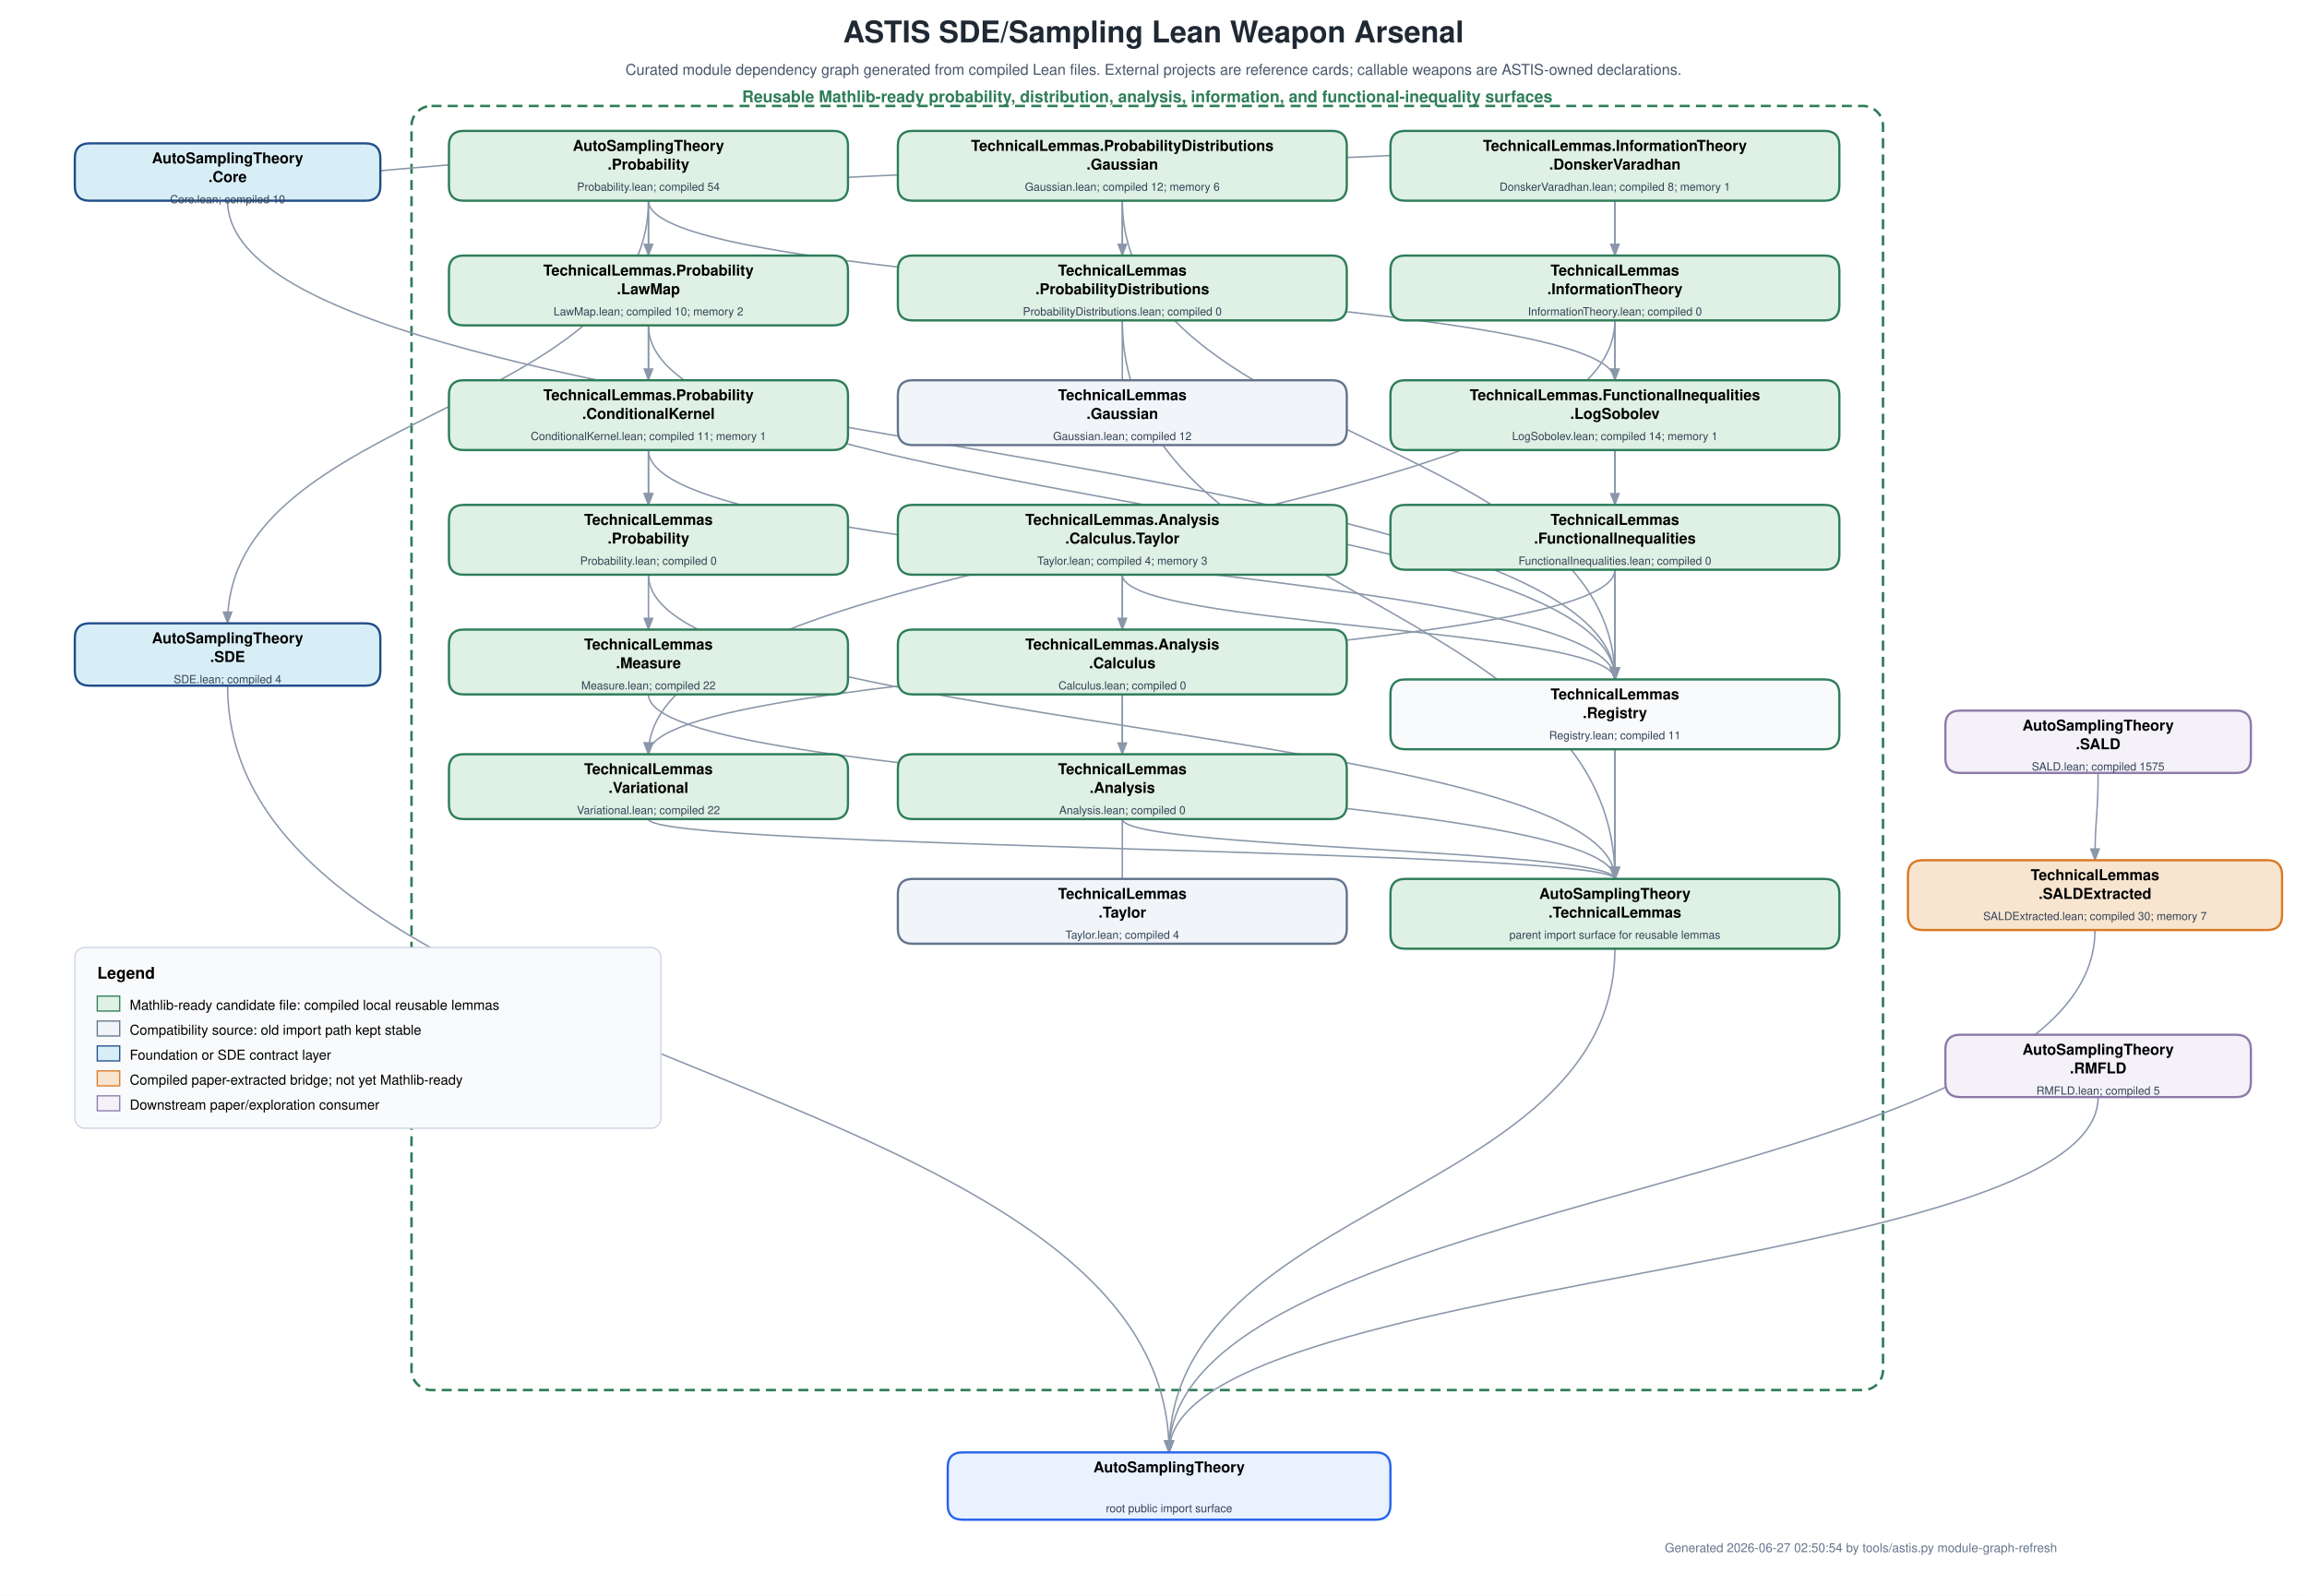
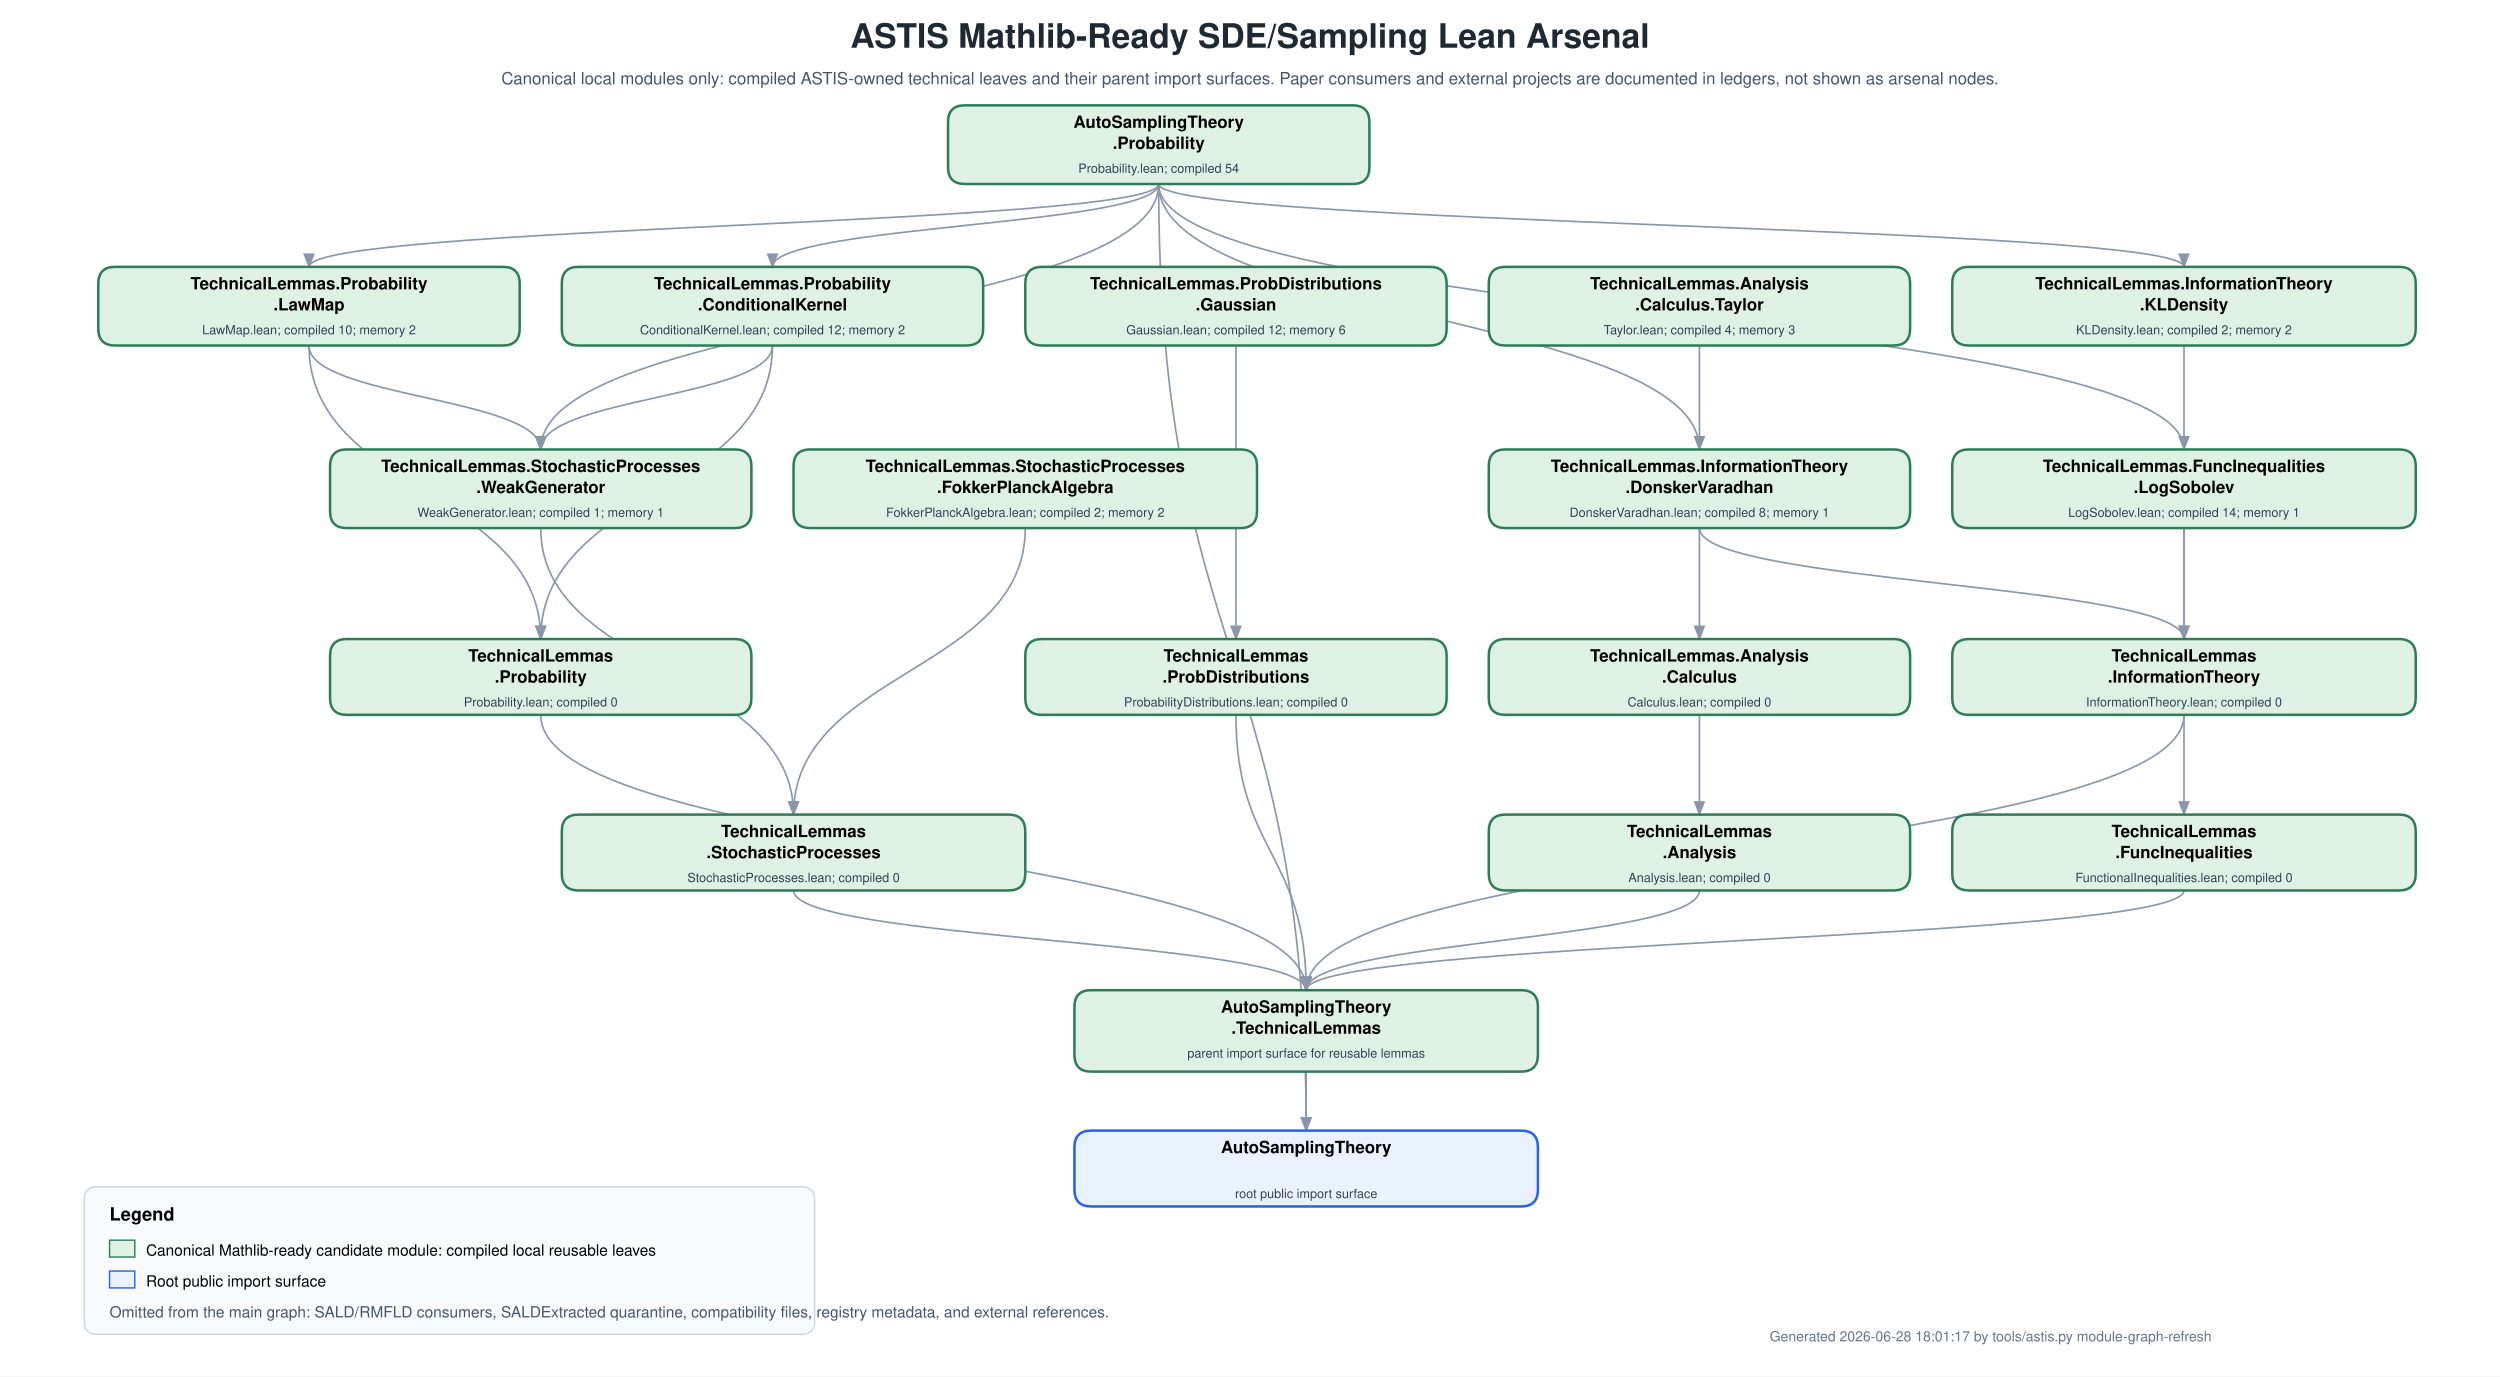
- <svg xmlns="http://www.w3.org/2000/svg" width="1850" height="1280" viewBox="0 0 1850 1280">
+ <svg xmlns="http://www.w3.org/2000/svg" width="1780" height="980" viewBox="0 0 1780 980">
  <defs>
    <marker id="arrow" markerWidth="9" markerHeight="7" refX="8" refY="3.5" orient="auto">
      <polygon points="0 0, 9 3.5, 0 7" fill="#8a97aa" />
    </marker>
  </defs>
-   <rect width="1850" height="1280" fill="white" />
-   <text x="925" y="34" text-anchor="middle" font-family="Helvetica,Arial,sans-serif" font-size="24" font-weight="700" fill="#1f2933">ASTIS SDE/Sampling Lean Weapon Arsenal</text>
-   <text x="925" y="60" text-anchor="middle" font-family="Helvetica,Arial,sans-serif" font-size="12" fill="#475569">Curated module dependency graph generated from compiled Lean files.  External projects are reference cards; callable weapons are ASTIS-owned declarations.</text>
-   <rect x="330" y="85" width="1180" height="1030" rx="16" ry="16" fill="none" stroke="#2e7d59" stroke-width="2" stroke-dasharray="8 5" />
-   <text x="920" y="82" text-anchor="middle" font-family="Helvetica,Arial,sans-serif" font-size="13" font-weight="700" fill="#2e7d59">Reusable Mathlib-ready probability, distribution, analysis, information, and functional-inequality surfaces</text>
+   <rect width="1780" height="980" fill="white" />
+   <text x="890" y="34" text-anchor="middle" font-family="Helvetica,Arial,sans-serif" font-size="24" font-weight="700" fill="#1f2933">ASTIS Mathlib-Ready SDE/Sampling Lean Arsenal</text>
+   <text x="890" y="60" text-anchor="middle" font-family="Helvetica,Arial,sans-serif" font-size="12" fill="#475569">Canonical local modules only: compiled ASTIS-owned technical leaves and their parent import surfaces.  Paper consumers and external projects are documented in ledgers, not shown as arsenal nodes.</text>
  <g id="edges">
-     <path d="M 182.5 161.0 C 182.5 133.0, 520.0 133.0, 520.0 105.0" fill="none" stroke="#8a97aa" stroke-width="1.2" marker-end="url(#arrow)" />
-     <path d="M 182.5 161.0 C 182.5 353.0, 1295.0 353.0, 1295.0 545.0" fill="none" stroke="#8a97aa" stroke-width="1.2" marker-end="url(#arrow)" />
-     <path d="M 520.0 161.0 C 520.0 330.5, 182.5 330.5, 182.5 500.0" fill="none" stroke="#8a97aa" stroke-width="1.2" marker-end="url(#arrow)" />
-     <path d="M 520.0 161.0 C 520.0 183.0, 520.0 183.0, 520.0 205.0" fill="none" stroke="#8a97aa" stroke-width="1.2" marker-end="url(#arrow)" />
-     <path d="M 520.0 161.0 C 520.0 233.0, 520.0 233.0, 520.0 305.0" fill="none" stroke="#8a97aa" stroke-width="1.2" marker-end="url(#arrow)" />
-     <path d="M 520.0 261.0 C 520.0 333.0, 520.0 333.0, 520.0 405.0" fill="none" stroke="#8a97aa" stroke-width="1.2" marker-end="url(#arrow)" />
-     <path d="M 520.0 361.0 C 520.0 383.0, 520.0 383.0, 520.0 405.0" fill="none" stroke="#8a97aa" stroke-width="1.2" marker-end="url(#arrow)" />
-     <path d="M 520.0 461.0 C 520.0 483.0, 520.0 483.0, 520.0 505.0" fill="none" stroke="#8a97aa" stroke-width="1.2" marker-end="url(#arrow)" />
-     <path d="M 900.0 357.0 C 900.0 231.0, 900.0 231.0, 900.0 105.0" fill="none" stroke="#8a97aa" stroke-width="1.2" marker-end="url(#arrow)" />
-     <path d="M 900.0 161.0 C 900.0 183.0, 900.0 183.0, 900.0 205.0" fill="none" stroke="#8a97aa" stroke-width="1.2" marker-end="url(#arrow)" />
-     <path d="M 900.0 161.0 C 900.0 353.0, 1295.0 353.0, 1295.0 545.0" fill="none" stroke="#8a97aa" stroke-width="1.2" marker-end="url(#arrow)" />
-     <path d="M 520.0 261.0 C 520.0 403.0, 1295.0 403.0, 1295.0 545.0" fill="none" stroke="#8a97aa" stroke-width="1.2" marker-end="url(#arrow)" />
-     <path d="M 520.0 361.0 C 520.0 453.0, 1295.0 453.0, 1295.0 545.0" fill="none" stroke="#8a97aa" stroke-width="1.2" marker-end="url(#arrow)" />
-     <path d="M 900.0 757.0 C 900.0 581.0, 900.0 581.0, 900.0 405.0" fill="none" stroke="#8a97aa" stroke-width="1.2" marker-end="url(#arrow)" />
-     <path d="M 900.0 461.0 C 900.0 483.0, 900.0 483.0, 900.0 505.0" fill="none" stroke="#8a97aa" stroke-width="1.2" marker-end="url(#arrow)" />
-     <path d="M 900.0 557.0 C 900.0 581.0, 900.0 581.0, 900.0 605.0" fill="none" stroke="#8a97aa" stroke-width="1.2" marker-end="url(#arrow)" />
-     <path d="M 900.0 461.0 C 900.0 503.0, 1295.0 503.0, 1295.0 545.0" fill="none" stroke="#8a97aa" stroke-width="1.2" marker-end="url(#arrow)" />
-     <path d="M 520.0 161.0 C 520.0 133.0, 1295.0 133.0, 1295.0 105.0" fill="none" stroke="#8a97aa" stroke-width="1.2" marker-end="url(#arrow)" />
-     <path d="M 1295.0 161.0 C 1295.0 183.0, 1295.0 183.0, 1295.0 205.0" fill="none" stroke="#8a97aa" stroke-width="1.2" marker-end="url(#arrow)" />
-     <path d="M 1295.0 161.0 C 1295.0 353.0, 1295.0 353.0, 1295.0 545.0" fill="none" stroke="#8a97aa" stroke-width="1.2" marker-end="url(#arrow)" />
-     <path d="M 520.0 161.0 C 520.0 233.0, 1295.0 233.0, 1295.0 305.0" fill="none" stroke="#8a97aa" stroke-width="1.2" marker-end="url(#arrow)" />
-     <path d="M 1295.0 361.0 C 1295.0 383.0, 1295.0 383.0, 1295.0 405.0" fill="none" stroke="#8a97aa" stroke-width="1.2" marker-end="url(#arrow)" />
-     <path d="M 1295.0 361.0 C 1295.0 453.0, 1295.0 453.0, 1295.0 545.0" fill="none" stroke="#8a97aa" stroke-width="1.2" marker-end="url(#arrow)" />
-     <path d="M 1295.0 257.0 C 1295.0 431.0, 520.0 431.0, 520.0 605.0" fill="none" stroke="#8a97aa" stroke-width="1.2" marker-end="url(#arrow)" />
-     <path d="M 1295.0 457.0 C 1295.0 531.0, 520.0 531.0, 520.0 605.0" fill="none" stroke="#8a97aa" stroke-width="1.2" marker-end="url(#arrow)" />
-     <path d="M 1295.0 601.0 C 1295.0 653.0, 1295.0 653.0, 1295.0 705.0" fill="none" stroke="#8a97aa" stroke-width="1.2" marker-end="url(#arrow)" />
-     <path d="M 900.0 257.0 C 900.0 481.0, 1295.0 481.0, 1295.0 705.0" fill="none" stroke="#8a97aa" stroke-width="1.2" marker-end="url(#arrow)" />
-     <path d="M 520.0 461.0 C 520.0 583.0, 1295.0 583.0, 1295.0 705.0" fill="none" stroke="#8a97aa" stroke-width="1.2" marker-end="url(#arrow)" />
-     <path d="M 520.0 557.0 C 520.0 631.0, 1295.0 631.0, 1295.0 705.0" fill="none" stroke="#8a97aa" stroke-width="1.2" marker-end="url(#arrow)" />
-     <path d="M 900.0 657.0 C 900.0 681.0, 1295.0 681.0, 1295.0 705.0" fill="none" stroke="#8a97aa" stroke-width="1.2" marker-end="url(#arrow)" />
-     <path d="M 1295.0 257.0 C 1295.0 481.0, 1295.0 481.0, 1295.0 705.0" fill="none" stroke="#8a97aa" stroke-width="1.2" marker-end="url(#arrow)" />
-     <path d="M 1295.0 457.0 C 1295.0 581.0, 1295.0 581.0, 1295.0 705.0" fill="none" stroke="#8a97aa" stroke-width="1.2" marker-end="url(#arrow)" />
-     <path d="M 520.0 657.0 C 520.0 681.0, 1295.0 681.0, 1295.0 705.0" fill="none" stroke="#8a97aa" stroke-width="1.2" marker-end="url(#arrow)" />
-     <path d="M 1682.5 620.0 C 1682.5 655.0, 1680.0 655.0, 1680.0 690.0" fill="none" stroke="#8a97aa" stroke-width="1.2" marker-end="url(#arrow)" />
-     <path d="M 1295.0 761.0 C 1295.0 963.0, 937.5 963.0, 937.5 1165.0" fill="none" stroke="#8a97aa" stroke-width="1.2" marker-end="url(#arrow)" />
-     <path d="M 182.5 550.0 C 182.5 857.5, 937.5 857.5, 937.5 1165.0" fill="none" stroke="#8a97aa" stroke-width="1.2" marker-end="url(#arrow)" />
-     <path d="M 1680.0 746.0 C 1680.0 955.5, 937.5 955.5, 937.5 1165.0" fill="none" stroke="#8a97aa" stroke-width="1.2" marker-end="url(#arrow)" />
-     <path d="M 1682.5 880.0 C 1682.5 1022.5, 937.5 1022.5, 937.5 1165.0" fill="none" stroke="#8a97aa" stroke-width="1.2" marker-end="url(#arrow)" />
+     <path d="M 825.0 131.0 C 825.0 160.5, 220.0 160.5, 220.0 190.0" fill="none" stroke="#8a97aa" stroke-width="1.2" marker-end="url(#arrow)" />
+     <path d="M 825.0 131.0 C 825.0 160.5, 550.0 160.5, 550.0 190.0" fill="none" stroke="#8a97aa" stroke-width="1.2" marker-end="url(#arrow)" />
+     <path d="M 825.0 131.0 C 825.0 225.5, 1210.0 225.5, 1210.0 320.0" fill="none" stroke="#8a97aa" stroke-width="1.2" marker-end="url(#arrow)" />
+     <path d="M 825.0 131.0 C 825.0 160.5, 1555.0 160.5, 1555.0 190.0" fill="none" stroke="#8a97aa" stroke-width="1.2" marker-end="url(#arrow)" />
+     <path d="M 825.0 131.0 C 825.0 225.5, 1555.0 225.5, 1555.0 320.0" fill="none" stroke="#8a97aa" stroke-width="1.2" marker-end="url(#arrow)" />
+     <path d="M 825.0 131.0 C 825.0 225.5, 385.0 225.5, 385.0 320.0" fill="none" stroke="#8a97aa" stroke-width="1.2" marker-end="url(#arrow)" />
+     <path d="M 220.0 246.0 C 220.0 350.5, 385.0 350.5, 385.0 455.0" fill="none" stroke="#8a97aa" stroke-width="1.2" marker-end="url(#arrow)" />
+     <path d="M 550.0 246.0 C 550.0 350.5, 385.0 350.5, 385.0 455.0" fill="none" stroke="#8a97aa" stroke-width="1.2" marker-end="url(#arrow)" />
+     <path d="M 220.0 246.0 C 220.0 283.0, 385.0 283.0, 385.0 320.0" fill="none" stroke="#8a97aa" stroke-width="1.2" marker-end="url(#arrow)" />
+     <path d="M 550.0 246.0 C 550.0 283.0, 385.0 283.0, 385.0 320.0" fill="none" stroke="#8a97aa" stroke-width="1.2" marker-end="url(#arrow)" />
+     <path d="M 880.0 246.0 C 880.0 350.5, 880.0 350.5, 880.0 455.0" fill="none" stroke="#8a97aa" stroke-width="1.2" marker-end="url(#arrow)" />
+     <path d="M 1210.0 246.0 C 1210.0 350.5, 1210.0 350.5, 1210.0 455.0" fill="none" stroke="#8a97aa" stroke-width="1.2" marker-end="url(#arrow)" />
+     <path d="M 1210.0 509.0 C 1210.0 544.5, 1210.0 544.5, 1210.0 580.0" fill="none" stroke="#8a97aa" stroke-width="1.2" marker-end="url(#arrow)" />
+     <path d="M 1210.0 376.0 C 1210.0 415.5, 1555.0 415.5, 1555.0 455.0" fill="none" stroke="#8a97aa" stroke-width="1.2" marker-end="url(#arrow)" />
+     <path d="M 1555.0 246.0 C 1555.0 350.5, 1555.0 350.5, 1555.0 455.0" fill="none" stroke="#8a97aa" stroke-width="1.2" marker-end="url(#arrow)" />
+     <path d="M 385.0 376.0 C 385.0 478.0, 565.0 478.0, 565.0 580.0" fill="none" stroke="#8a97aa" stroke-width="1.2" marker-end="url(#arrow)" />
+     <path d="M 730.0 376.0 C 730.0 478.0, 565.0 478.0, 565.0 580.0" fill="none" stroke="#8a97aa" stroke-width="1.2" marker-end="url(#arrow)" />
+     <path d="M 1555.0 376.0 C 1555.0 478.0, 1555.0 478.0, 1555.0 580.0" fill="none" stroke="#8a97aa" stroke-width="1.2" marker-end="url(#arrow)" />
+     <path d="M 880.0 509.0 C 880.0 607.0, 930.0 607.0, 930.0 705.0" fill="none" stroke="#8a97aa" stroke-width="1.2" marker-end="url(#arrow)" />
+     <path d="M 385.0 509.0 C 385.0 607.0, 930.0 607.0, 930.0 705.0" fill="none" stroke="#8a97aa" stroke-width="1.2" marker-end="url(#arrow)" />
+     <path d="M 1210.0 634.0 C 1210.0 669.5, 930.0 669.5, 930.0 705.0" fill="none" stroke="#8a97aa" stroke-width="1.2" marker-end="url(#arrow)" />
+     <path d="M 1555.0 509.0 C 1555.0 607.0, 930.0 607.0, 930.0 705.0" fill="none" stroke="#8a97aa" stroke-width="1.2" marker-end="url(#arrow)" />
+     <path d="M 565.0 634.0 C 565.0 669.5, 930.0 669.5, 930.0 705.0" fill="none" stroke="#8a97aa" stroke-width="1.2" marker-end="url(#arrow)" />
+     <path d="M 1555.0 634.0 C 1555.0 669.5, 930.0 669.5, 930.0 705.0" fill="none" stroke="#8a97aa" stroke-width="1.2" marker-end="url(#arrow)" />
+     <path d="M 930.0 763.0 C 930.0 784.0, 930.0 784.0, 930.0 805.0" fill="none" stroke="#8a97aa" stroke-width="1.2" marker-end="url(#arrow)" />
+     <path d="M 825.0 131.0 C 825.0 468.0, 930.0 468.0, 930.0 805.0" fill="none" stroke="#8a97aa" stroke-width="1.2" marker-end="url(#arrow)" />
  </g>
  <g id="nodes">
-     <g id="AutoSamplingTheory.Core">
-       <path fill="#d8eef6" stroke="#214e8a" stroke-width="1.8" d="M72,115 L293,115 Q305,115 305,127 L305,149 Q305,161 293,161 L72,161 Q60,161 60,149 L60,127 Q60,115 72,115 Z" />
-       <text x="182.5" y="131" text-anchor="middle" font-family="Helvetica,Arial,sans-serif" font-size="12" font-weight="700">AutoSamplingTheory</text>
-       <text x="182.5" y="146" text-anchor="middle" font-family="Helvetica,Arial,sans-serif" font-size="12" font-weight="700">.Core</text>
-       <text x="182.5" y="163" text-anchor="middle" font-family="Helvetica,Arial,sans-serif" font-size="9" fill="#334155">Core.lean; compiled 10</text>
-     </g>
-     <g id="AutoSamplingTheory.SDE">
-       <path fill="#d8eef6" stroke="#214e8a" stroke-width="1.8" d="M72,500 L293,500 Q305,500 305,512 L305,538 Q305,550 293,550 L72,550 Q60,550 60,538 L60,512 Q60,500 72,500 Z" />
-       <text x="182.5" y="516" text-anchor="middle" font-family="Helvetica,Arial,sans-serif" font-size="12" font-weight="700">AutoSamplingTheory</text>
-       <text x="182.5" y="531" text-anchor="middle" font-family="Helvetica,Arial,sans-serif" font-size="12" font-weight="700">.SDE</text>
-       <text x="182.5" y="548" text-anchor="middle" font-family="Helvetica,Arial,sans-serif" font-size="9" fill="#334155">SDE.lean; compiled 4</text>
-     </g>
    <g id="AutoSamplingTheory.Probability">
-       <path fill="#dff0e4" stroke="#2e7d59" stroke-width="1.8" d="M372,105 L668,105 Q680,105 680,117 L680,149 Q680,161 668,161 L372,161 Q360,161 360,149 L360,117 Q360,105 372,105 Z" />
-       <text x="520.0" y="121" text-anchor="middle" font-family="Helvetica,Arial,sans-serif" font-size="12" font-weight="700">AutoSamplingTheory</text>
-       <text x="520.0" y="136" text-anchor="middle" font-family="Helvetica,Arial,sans-serif" font-size="12" font-weight="700">.Probability</text>
-       <text x="520.0" y="153" text-anchor="middle" font-family="Helvetica,Arial,sans-serif" font-size="9" fill="#334155">Probability.lean; compiled 54</text>
+       <path fill="#dff0e4" stroke="#2e7d59" stroke-width="1.8" d="M687,75 L963,75 Q975,75 975,87 L975,119 Q975,131 963,131 L687,131 Q675,131 675,119 L675,87 Q675,75 687,75 Z" />
+       <text x="825.0" y="91" text-anchor="middle" font-family="Helvetica,Arial,sans-serif" font-size="12" font-weight="700">AutoSamplingTheory</text>
+       <text x="825.0" y="106" text-anchor="middle" font-family="Helvetica,Arial,sans-serif" font-size="12" font-weight="700">.Probability</text>
+       <text x="825.0" y="123" text-anchor="middle" font-family="Helvetica,Arial,sans-serif" font-size="9" fill="#334155">Probability.lean; compiled 54</text>
    </g>
    <g id="AutoSamplingTheory.TechnicalLemmas.Probability.LawMap">
-       <path fill="#dff0e4" stroke="#2e7d59" stroke-width="1.8" d="M372,205 L668,205 Q680,205 680,217 L680,249 Q680,261 668,261 L372,261 Q360,261 360,249 L360,217 Q360,205 372,205 Z" />
-       <text x="520.0" y="221" text-anchor="middle" font-family="Helvetica,Arial,sans-serif" font-size="12" font-weight="700">TechnicalLemmas.Probability</text>
-       <text x="520.0" y="236" text-anchor="middle" font-family="Helvetica,Arial,sans-serif" font-size="12" font-weight="700">.LawMap</text>
-       <text x="520.0" y="253" text-anchor="middle" font-family="Helvetica,Arial,sans-serif" font-size="9" fill="#334155">LawMap.lean; compiled 10; memory 2</text>
+       <path fill="#dff0e4" stroke="#2e7d59" stroke-width="1.8" d="M82,190 L358,190 Q370,190 370,202 L370,234 Q370,246 358,246 L82,246 Q70,246 70,234 L70,202 Q70,190 82,190 Z" />
+       <text x="220.0" y="206" text-anchor="middle" font-family="Helvetica,Arial,sans-serif" font-size="12" font-weight="700">TechnicalLemmas.Probability</text>
+       <text x="220.0" y="221" text-anchor="middle" font-family="Helvetica,Arial,sans-serif" font-size="12" font-weight="700">.LawMap</text>
+       <text x="220.0" y="238" text-anchor="middle" font-family="Helvetica,Arial,sans-serif" font-size="9" fill="#334155">LawMap.lean; compiled 10; memory 2</text>
    </g>
    <g id="AutoSamplingTheory.TechnicalLemmas.Probability.ConditionalKernel">
-       <path fill="#dff0e4" stroke="#2e7d59" stroke-width="1.8" d="M372,305 L668,305 Q680,305 680,317 L680,349 Q680,361 668,361 L372,361 Q360,361 360,349 L360,317 Q360,305 372,305 Z" />
-       <text x="520.0" y="321" text-anchor="middle" font-family="Helvetica,Arial,sans-serif" font-size="12" font-weight="700">TechnicalLemmas.Probability</text>
-       <text x="520.0" y="336" text-anchor="middle" font-family="Helvetica,Arial,sans-serif" font-size="12" font-weight="700">.ConditionalKernel</text>
-       <text x="520.0" y="353" text-anchor="middle" font-family="Helvetica,Arial,sans-serif" font-size="9" fill="#334155">ConditionalKernel.lean; compiled 11; memory 1</text>
+       <path fill="#dff0e4" stroke="#2e7d59" stroke-width="1.8" d="M412,190 L688,190 Q700,190 700,202 L700,234 Q700,246 688,246 L412,246 Q400,246 400,234 L400,202 Q400,190 412,190 Z" />
+       <text x="550.0" y="206" text-anchor="middle" font-family="Helvetica,Arial,sans-serif" font-size="12" font-weight="700">TechnicalLemmas.Probability</text>
+       <text x="550.0" y="221" text-anchor="middle" font-family="Helvetica,Arial,sans-serif" font-size="12" font-weight="700">.ConditionalKernel</text>
+       <text x="550.0" y="238" text-anchor="middle" font-family="Helvetica,Arial,sans-serif" font-size="9" fill="#334155">ConditionalKernel.lean; compiled 12; memory 2</text>
+     </g>
+     <g id="AutoSamplingTheory.TechnicalLemmas.ProbabilityDistributions.Gaussian">
+       <path fill="#dff0e4" stroke="#2e7d59" stroke-width="1.8" d="M742,190 L1018,190 Q1030,190 1030,202 L1030,234 Q1030,246 1018,246 L742,246 Q730,246 730,234 L730,202 Q730,190 742,190 Z" />
+       <text x="880.0" y="206" text-anchor="middle" font-family="Helvetica,Arial,sans-serif" font-size="12" font-weight="700">TechnicalLemmas.ProbDistributions</text>
+       <text x="880.0" y="221" text-anchor="middle" font-family="Helvetica,Arial,sans-serif" font-size="12" font-weight="700">.Gaussian</text>
+       <text x="880.0" y="238" text-anchor="middle" font-family="Helvetica,Arial,sans-serif" font-size="9" fill="#334155">Gaussian.lean; compiled 12; memory 6</text>
+     </g>
+     <g id="AutoSamplingTheory.TechnicalLemmas.Analysis.Calculus.Taylor">
+       <path fill="#dff0e4" stroke="#2e7d59" stroke-width="1.8" d="M1072,190 L1348,190 Q1360,190 1360,202 L1360,234 Q1360,246 1348,246 L1072,246 Q1060,246 1060,234 L1060,202 Q1060,190 1072,190 Z" />
+       <text x="1210.0" y="206" text-anchor="middle" font-family="Helvetica,Arial,sans-serif" font-size="12" font-weight="700">TechnicalLemmas.Analysis</text>
+       <text x="1210.0" y="221" text-anchor="middle" font-family="Helvetica,Arial,sans-serif" font-size="12" font-weight="700">.Calculus.Taylor</text>
+       <text x="1210.0" y="238" text-anchor="middle" font-family="Helvetica,Arial,sans-serif" font-size="9" fill="#334155">Taylor.lean; compiled 4; memory 3</text>
+     </g>
+     <g id="AutoSamplingTheory.TechnicalLemmas.InformationTheory.KLDensity">
+       <path fill="#dff0e4" stroke="#2e7d59" stroke-width="1.8" d="M1402,190 L1708,190 Q1720,190 1720,202 L1720,234 Q1720,246 1708,246 L1402,246 Q1390,246 1390,234 L1390,202 Q1390,190 1402,190 Z" />
+       <text x="1555.0" y="206" text-anchor="middle" font-family="Helvetica,Arial,sans-serif" font-size="12" font-weight="700">TechnicalLemmas.InformationTheory</text>
+       <text x="1555.0" y="221" text-anchor="middle" font-family="Helvetica,Arial,sans-serif" font-size="12" font-weight="700">.KLDensity</text>
+       <text x="1555.0" y="238" text-anchor="middle" font-family="Helvetica,Arial,sans-serif" font-size="9" fill="#334155">KLDensity.lean; compiled 2; memory 2</text>
+     </g>
+     <g id="AutoSamplingTheory.TechnicalLemmas.StochasticProcesses.WeakGenerator">
+       <path fill="#dff0e4" stroke="#2e7d59" stroke-width="1.8" d="M247,320 L523,320 Q535,320 535,332 L535,364 Q535,376 523,376 L247,376 Q235,376 235,364 L235,332 Q235,320 247,320 Z" />
+       <text x="385.0" y="336" text-anchor="middle" font-family="Helvetica,Arial,sans-serif" font-size="12" font-weight="700">TechnicalLemmas.StochasticProcesses</text>
+       <text x="385.0" y="351" text-anchor="middle" font-family="Helvetica,Arial,sans-serif" font-size="12" font-weight="700">.WeakGenerator</text>
+       <text x="385.0" y="368" text-anchor="middle" font-family="Helvetica,Arial,sans-serif" font-size="9" fill="#334155">WeakGenerator.lean; compiled 1; memory 1</text>
+     </g>
+     <g id="AutoSamplingTheory.TechnicalLemmas.StochasticProcesses.FokkerPlanckAlgebra">
+       <path fill="#dff0e4" stroke="#2e7d59" stroke-width="1.8" d="M577,320 L883,320 Q895,320 895,332 L895,364 Q895,376 883,376 L577,376 Q565,376 565,364 L565,332 Q565,320 577,320 Z" />
+       <text x="730.0" y="336" text-anchor="middle" font-family="Helvetica,Arial,sans-serif" font-size="12" font-weight="700">TechnicalLemmas.StochasticProcesses</text>
+       <text x="730.0" y="351" text-anchor="middle" font-family="Helvetica,Arial,sans-serif" font-size="12" font-weight="700">.FokkerPlanckAlgebra</text>
+       <text x="730.0" y="368" text-anchor="middle" font-family="Helvetica,Arial,sans-serif" font-size="9" fill="#334155">FokkerPlanckAlgebra.lean; compiled 2; memory 2</text>
+     </g>
+     <g id="AutoSamplingTheory.TechnicalLemmas.InformationTheory.DonskerVaradhan">
+       <path fill="#dff0e4" stroke="#2e7d59" stroke-width="1.8" d="M1072,320 L1348,320 Q1360,320 1360,332 L1360,364 Q1360,376 1348,376 L1072,376 Q1060,376 1060,364 L1060,332 Q1060,320 1072,320 Z" />
+       <text x="1210.0" y="336" text-anchor="middle" font-family="Helvetica,Arial,sans-serif" font-size="12" font-weight="700">TechnicalLemmas.InformationTheory</text>
+       <text x="1210.0" y="351" text-anchor="middle" font-family="Helvetica,Arial,sans-serif" font-size="12" font-weight="700">.DonskerVaradhan</text>
+       <text x="1210.0" y="368" text-anchor="middle" font-family="Helvetica,Arial,sans-serif" font-size="9" fill="#334155">DonskerVaradhan.lean; compiled 8; memory 1</text>
+     </g>
+     <g id="AutoSamplingTheory.TechnicalLemmas.FunctionalInequalities.LogSobolev">
+       <path fill="#dff0e4" stroke="#2e7d59" stroke-width="1.8" d="M1402,320 L1708,320 Q1720,320 1720,332 L1720,364 Q1720,376 1708,376 L1402,376 Q1390,376 1390,364 L1390,332 Q1390,320 1402,320 Z" />
+       <text x="1555.0" y="336" text-anchor="middle" font-family="Helvetica,Arial,sans-serif" font-size="12" font-weight="700">TechnicalLemmas.FuncInequalities</text>
+       <text x="1555.0" y="351" text-anchor="middle" font-family="Helvetica,Arial,sans-serif" font-size="12" font-weight="700">.LogSobolev</text>
+       <text x="1555.0" y="368" text-anchor="middle" font-family="Helvetica,Arial,sans-serif" font-size="9" fill="#334155">LogSobolev.lean; compiled 14; memory 1</text>
    </g>
    <g id="AutoSamplingTheory.TechnicalLemmas.Probability">
-       <path fill="#dff0e4" stroke="#2e7d59" stroke-width="1.8" d="M372,405 L668,405 Q680,405 680,417 L680,449 Q680,461 668,461 L372,461 Q360,461 360,449 L360,417 Q360,405 372,405 Z" />
-       <text x="520.0" y="421" text-anchor="middle" font-family="Helvetica,Arial,sans-serif" font-size="12" font-weight="700">TechnicalLemmas</text>
-       <text x="520.0" y="436" text-anchor="middle" font-family="Helvetica,Arial,sans-serif" font-size="12" font-weight="700">.Probability</text>
-       <text x="520.0" y="453" text-anchor="middle" font-family="Helvetica,Arial,sans-serif" font-size="9" fill="#334155">Probability.lean; compiled 0</text>
-     </g>
-     <g id="AutoSamplingTheory.TechnicalLemmas.Measure">
-       <path fill="#dff0e4" stroke="#2e7d59" stroke-width="1.8" d="M372,505 L668,505 Q680,505 680,517 L680,545 Q680,557 668,557 L372,557 Q360,557 360,545 L360,517 Q360,505 372,505 Z" />
-       <text x="520.0" y="521" text-anchor="middle" font-family="Helvetica,Arial,sans-serif" font-size="12" font-weight="700">TechnicalLemmas</text>
-       <text x="520.0" y="536" text-anchor="middle" font-family="Helvetica,Arial,sans-serif" font-size="12" font-weight="700">.Measure</text>
-       <text x="520.0" y="553" text-anchor="middle" font-family="Helvetica,Arial,sans-serif" font-size="9" fill="#334155">Measure.lean; compiled 22</text>
-     </g>
-     <g id="AutoSamplingTheory.TechnicalLemmas.Variational">
-       <path fill="#dff0e4" stroke="#2e7d59" stroke-width="1.8" d="M372,605 L668,605 Q680,605 680,617 L680,645 Q680,657 668,657 L372,657 Q360,657 360,645 L360,617 Q360,605 372,605 Z" />
-       <text x="520.0" y="621" text-anchor="middle" font-family="Helvetica,Arial,sans-serif" font-size="12" font-weight="700">TechnicalLemmas</text>
-       <text x="520.0" y="636" text-anchor="middle" font-family="Helvetica,Arial,sans-serif" font-size="12" font-weight="700">.Variational</text>
-       <text x="520.0" y="653" text-anchor="middle" font-family="Helvetica,Arial,sans-serif" font-size="9" fill="#334155">Variational.lean; compiled 22</text>
-     </g>
-     <g id="AutoSamplingTheory.TechnicalLemmas.ProbabilityDistributions.Gaussian">
-       <path fill="#dff0e4" stroke="#2e7d59" stroke-width="1.8" d="M732,105 L1068,105 Q1080,105 1080,117 L1080,149 Q1080,161 1068,161 L732,161 Q720,161 720,149 L720,117 Q720,105 732,105 Z" />
-       <text x="900.0" y="121" text-anchor="middle" font-family="Helvetica,Arial,sans-serif" font-size="12" font-weight="700">TechnicalLemmas.ProbabilityDistributions</text>
-       <text x="900.0" y="136" text-anchor="middle" font-family="Helvetica,Arial,sans-serif" font-size="12" font-weight="700">.Gaussian</text>
-       <text x="900.0" y="153" text-anchor="middle" font-family="Helvetica,Arial,sans-serif" font-size="9" fill="#334155">Gaussian.lean; compiled 12; memory 6</text>
+       <path fill="#dff0e4" stroke="#2e7d59" stroke-width="1.8" d="M247,455 L523,455 Q535,455 535,467 L535,497 Q535,509 523,509 L247,509 Q235,509 235,497 L235,467 Q235,455 247,455 Z" />
+       <text x="385.0" y="471" text-anchor="middle" font-family="Helvetica,Arial,sans-serif" font-size="12" font-weight="700">TechnicalLemmas</text>
+       <text x="385.0" y="486" text-anchor="middle" font-family="Helvetica,Arial,sans-serif" font-size="12" font-weight="700">.Probability</text>
+       <text x="385.0" y="503" text-anchor="middle" font-family="Helvetica,Arial,sans-serif" font-size="9" fill="#334155">Probability.lean; compiled 0</text>
    </g>
    <g id="AutoSamplingTheory.TechnicalLemmas.ProbabilityDistributions">
-       <path fill="#dff0e4" stroke="#2e7d59" stroke-width="1.8" d="M732,205 L1068,205 Q1080,205 1080,217 L1080,245 Q1080,257 1068,257 L732,257 Q720,257 720,245 L720,217 Q720,205 732,205 Z" />
-       <text x="900.0" y="221" text-anchor="middle" font-family="Helvetica,Arial,sans-serif" font-size="12" font-weight="700">TechnicalLemmas</text>
-       <text x="900.0" y="236" text-anchor="middle" font-family="Helvetica,Arial,sans-serif" font-size="12" font-weight="700">.ProbabilityDistributions</text>
-       <text x="900.0" y="253" text-anchor="middle" font-family="Helvetica,Arial,sans-serif" font-size="9" fill="#334155">ProbabilityDistributions.lean; compiled 0</text>
-     </g>
-     <g id="AutoSamplingTheory.TechnicalLemmas.Gaussian">
-       <path fill="#f1f5f9" stroke="#64748b" stroke-width="1.8" d="M732,305 L1068,305 Q1080,305 1080,317 L1080,345 Q1080,357 1068,357 L732,357 Q720,357 720,345 L720,317 Q720,305 732,305 Z" />
-       <text x="900.0" y="321" text-anchor="middle" font-family="Helvetica,Arial,sans-serif" font-size="12" font-weight="700">TechnicalLemmas</text>
-       <text x="900.0" y="336" text-anchor="middle" font-family="Helvetica,Arial,sans-serif" font-size="12" font-weight="700">.Gaussian</text>
-       <text x="900.0" y="353" text-anchor="middle" font-family="Helvetica,Arial,sans-serif" font-size="9" fill="#334155">Gaussian.lean; compiled 12</text>
-     </g>
-     <g id="AutoSamplingTheory.TechnicalLemmas.Analysis.Calculus.Taylor">
-       <path fill="#dff0e4" stroke="#2e7d59" stroke-width="1.8" d="M732,405 L1068,405 Q1080,405 1080,417 L1080,449 Q1080,461 1068,461 L732,461 Q720,461 720,449 L720,417 Q720,405 732,405 Z" />
-       <text x="900.0" y="421" text-anchor="middle" font-family="Helvetica,Arial,sans-serif" font-size="12" font-weight="700">TechnicalLemmas.Analysis</text>
-       <text x="900.0" y="436" text-anchor="middle" font-family="Helvetica,Arial,sans-serif" font-size="12" font-weight="700">.Calculus.Taylor</text>
-       <text x="900.0" y="453" text-anchor="middle" font-family="Helvetica,Arial,sans-serif" font-size="9" fill="#334155">Taylor.lean; compiled 4; memory 3</text>
+       <path fill="#dff0e4" stroke="#2e7d59" stroke-width="1.8" d="M742,455 L1018,455 Q1030,455 1030,467 L1030,497 Q1030,509 1018,509 L742,509 Q730,509 730,497 L730,467 Q730,455 742,455 Z" />
+       <text x="880.0" y="471" text-anchor="middle" font-family="Helvetica,Arial,sans-serif" font-size="12" font-weight="700">TechnicalLemmas</text>
+       <text x="880.0" y="486" text-anchor="middle" font-family="Helvetica,Arial,sans-serif" font-size="12" font-weight="700">.ProbDistributions</text>
+       <text x="880.0" y="503" text-anchor="middle" font-family="Helvetica,Arial,sans-serif" font-size="9" fill="#334155">ProbabilityDistributions.lean; compiled 0</text>
    </g>
    <g id="AutoSamplingTheory.TechnicalLemmas.Analysis.Calculus">
-       <path fill="#dff0e4" stroke="#2e7d59" stroke-width="1.8" d="M732,505 L1068,505 Q1080,505 1080,517 L1080,545 Q1080,557 1068,557 L732,557 Q720,557 720,545 L720,517 Q720,505 732,505 Z" />
-       <text x="900.0" y="521" text-anchor="middle" font-family="Helvetica,Arial,sans-serif" font-size="12" font-weight="700">TechnicalLemmas.Analysis</text>
-       <text x="900.0" y="536" text-anchor="middle" font-family="Helvetica,Arial,sans-serif" font-size="12" font-weight="700">.Calculus</text>
-       <text x="900.0" y="553" text-anchor="middle" font-family="Helvetica,Arial,sans-serif" font-size="9" fill="#334155">Calculus.lean; compiled 0</text>
+       <path fill="#dff0e4" stroke="#2e7d59" stroke-width="1.8" d="M1072,455 L1348,455 Q1360,455 1360,467 L1360,497 Q1360,509 1348,509 L1072,509 Q1060,509 1060,497 L1060,467 Q1060,455 1072,455 Z" />
+       <text x="1210.0" y="471" text-anchor="middle" font-family="Helvetica,Arial,sans-serif" font-size="12" font-weight="700">TechnicalLemmas.Analysis</text>
+       <text x="1210.0" y="486" text-anchor="middle" font-family="Helvetica,Arial,sans-serif" font-size="12" font-weight="700">.Calculus</text>
+       <text x="1210.0" y="503" text-anchor="middle" font-family="Helvetica,Arial,sans-serif" font-size="9" fill="#334155">Calculus.lean; compiled 0</text>
+     </g>
+     <g id="AutoSamplingTheory.TechnicalLemmas.InformationTheory">
+       <path fill="#dff0e4" stroke="#2e7d59" stroke-width="1.8" d="M1402,455 L1708,455 Q1720,455 1720,467 L1720,497 Q1720,509 1708,509 L1402,509 Q1390,509 1390,497 L1390,467 Q1390,455 1402,455 Z" />
+       <text x="1555.0" y="471" text-anchor="middle" font-family="Helvetica,Arial,sans-serif" font-size="12" font-weight="700">TechnicalLemmas</text>
+       <text x="1555.0" y="486" text-anchor="middle" font-family="Helvetica,Arial,sans-serif" font-size="12" font-weight="700">.InformationTheory</text>
+       <text x="1555.0" y="503" text-anchor="middle" font-family="Helvetica,Arial,sans-serif" font-size="9" fill="#334155">InformationTheory.lean; compiled 0</text>
+     </g>
+     <g id="AutoSamplingTheory.TechnicalLemmas.StochasticProcesses">
+       <path fill="#dff0e4" stroke="#2e7d59" stroke-width="1.8" d="M412,580 L718,580 Q730,580 730,592 L730,622 Q730,634 718,634 L412,634 Q400,634 400,622 L400,592 Q400,580 412,580 Z" />
+       <text x="565.0" y="596" text-anchor="middle" font-family="Helvetica,Arial,sans-serif" font-size="12" font-weight="700">TechnicalLemmas</text>
+       <text x="565.0" y="611" text-anchor="middle" font-family="Helvetica,Arial,sans-serif" font-size="12" font-weight="700">.StochasticProcesses</text>
+       <text x="565.0" y="628" text-anchor="middle" font-family="Helvetica,Arial,sans-serif" font-size="9" fill="#334155">StochasticProcesses.lean; compiled 0</text>
    </g>
    <g id="AutoSamplingTheory.TechnicalLemmas.Analysis">
-       <path fill="#dff0e4" stroke="#2e7d59" stroke-width="1.8" d="M732,605 L1068,605 Q1080,605 1080,617 L1080,645 Q1080,657 1068,657 L732,657 Q720,657 720,645 L720,617 Q720,605 732,605 Z" />
-       <text x="900.0" y="621" text-anchor="middle" font-family="Helvetica,Arial,sans-serif" font-size="12" font-weight="700">TechnicalLemmas</text>
-       <text x="900.0" y="636" text-anchor="middle" font-family="Helvetica,Arial,sans-serif" font-size="12" font-weight="700">.Analysis</text>
-       <text x="900.0" y="653" text-anchor="middle" font-family="Helvetica,Arial,sans-serif" font-size="9" fill="#334155">Analysis.lean; compiled 0</text>
-     </g>
-     <g id="AutoSamplingTheory.TechnicalLemmas.Taylor">
-       <path fill="#f1f5f9" stroke="#64748b" stroke-width="1.8" d="M732,705 L1068,705 Q1080,705 1080,717 L1080,745 Q1080,757 1068,757 L732,757 Q720,757 720,745 L720,717 Q720,705 732,705 Z" />
-       <text x="900.0" y="721" text-anchor="middle" font-family="Helvetica,Arial,sans-serif" font-size="12" font-weight="700">TechnicalLemmas</text>
-       <text x="900.0" y="736" text-anchor="middle" font-family="Helvetica,Arial,sans-serif" font-size="12" font-weight="700">.Taylor</text>
-       <text x="900.0" y="753" text-anchor="middle" font-family="Helvetica,Arial,sans-serif" font-size="9" fill="#334155">Taylor.lean; compiled 4</text>
-     </g>
-     <g id="AutoSamplingTheory.TechnicalLemmas.InformationTheory.DonskerVaradhan">
-       <path fill="#dff0e4" stroke="#2e7d59" stroke-width="1.8" d="M1127,105 L1463,105 Q1475,105 1475,117 L1475,149 Q1475,161 1463,161 L1127,161 Q1115,161 1115,149 L1115,117 Q1115,105 1127,105 Z" />
-       <text x="1295.0" y="121" text-anchor="middle" font-family="Helvetica,Arial,sans-serif" font-size="12" font-weight="700">TechnicalLemmas.InformationTheory</text>
-       <text x="1295.0" y="136" text-anchor="middle" font-family="Helvetica,Arial,sans-serif" font-size="12" font-weight="700">.DonskerVaradhan</text>
-       <text x="1295.0" y="153" text-anchor="middle" font-family="Helvetica,Arial,sans-serif" font-size="9" fill="#334155">DonskerVaradhan.lean; compiled 8; memory 1</text>
-     </g>
-     <g id="AutoSamplingTheory.TechnicalLemmas.InformationTheory">
-       <path fill="#dff0e4" stroke="#2e7d59" stroke-width="1.8" d="M1127,205 L1463,205 Q1475,205 1475,217 L1475,245 Q1475,257 1463,257 L1127,257 Q1115,257 1115,245 L1115,217 Q1115,205 1127,205 Z" />
-       <text x="1295.0" y="221" text-anchor="middle" font-family="Helvetica,Arial,sans-serif" font-size="12" font-weight="700">TechnicalLemmas</text>
-       <text x="1295.0" y="236" text-anchor="middle" font-family="Helvetica,Arial,sans-serif" font-size="12" font-weight="700">.InformationTheory</text>
-       <text x="1295.0" y="253" text-anchor="middle" font-family="Helvetica,Arial,sans-serif" font-size="9" fill="#334155">InformationTheory.lean; compiled 0</text>
-     </g>
-     <g id="AutoSamplingTheory.TechnicalLemmas.FunctionalInequalities.LogSobolev">
-       <path fill="#dff0e4" stroke="#2e7d59" stroke-width="1.8" d="M1127,305 L1463,305 Q1475,305 1475,317 L1475,349 Q1475,361 1463,361 L1127,361 Q1115,361 1115,349 L1115,317 Q1115,305 1127,305 Z" />
-       <text x="1295.0" y="321" text-anchor="middle" font-family="Helvetica,Arial,sans-serif" font-size="12" font-weight="700">TechnicalLemmas.FunctionalInequalities</text>
-       <text x="1295.0" y="336" text-anchor="middle" font-family="Helvetica,Arial,sans-serif" font-size="12" font-weight="700">.LogSobolev</text>
-       <text x="1295.0" y="353" text-anchor="middle" font-family="Helvetica,Arial,sans-serif" font-size="9" fill="#334155">LogSobolev.lean; compiled 14; memory 1</text>
+       <path fill="#dff0e4" stroke="#2e7d59" stroke-width="1.8" d="M1072,580 L1348,580 Q1360,580 1360,592 L1360,622 Q1360,634 1348,634 L1072,634 Q1060,634 1060,622 L1060,592 Q1060,580 1072,580 Z" />
+       <text x="1210.0" y="596" text-anchor="middle" font-family="Helvetica,Arial,sans-serif" font-size="12" font-weight="700">TechnicalLemmas</text>
+       <text x="1210.0" y="611" text-anchor="middle" font-family="Helvetica,Arial,sans-serif" font-size="12" font-weight="700">.Analysis</text>
+       <text x="1210.0" y="628" text-anchor="middle" font-family="Helvetica,Arial,sans-serif" font-size="9" fill="#334155">Analysis.lean; compiled 0</text>
    </g>
    <g id="AutoSamplingTheory.TechnicalLemmas.FunctionalInequalities">
-       <path fill="#dff0e4" stroke="#2e7d59" stroke-width="1.8" d="M1127,405 L1463,405 Q1475,405 1475,417 L1475,445 Q1475,457 1463,457 L1127,457 Q1115,457 1115,445 L1115,417 Q1115,405 1127,405 Z" />
-       <text x="1295.0" y="421" text-anchor="middle" font-family="Helvetica,Arial,sans-serif" font-size="12" font-weight="700">TechnicalLemmas</text>
-       <text x="1295.0" y="436" text-anchor="middle" font-family="Helvetica,Arial,sans-serif" font-size="12" font-weight="700">.FunctionalInequalities</text>
-       <text x="1295.0" y="453" text-anchor="middle" font-family="Helvetica,Arial,sans-serif" font-size="9" fill="#334155">FunctionalInequalities.lean; compiled 0</text>
-     </g>
-     <g id="AutoSamplingTheory.TechnicalLemmas.Registry">
-       <path fill="#f8fafc" stroke="#2e7d59" stroke-width="1.8" d="M1127,545 L1463,545 Q1475,545 1475,557 L1475,589 Q1475,601 1463,601 L1127,601 Q1115,601 1115,589 L1115,557 Q1115,545 1127,545 Z" />
-       <text x="1295.0" y="561" text-anchor="middle" font-family="Helvetica,Arial,sans-serif" font-size="12" font-weight="700">TechnicalLemmas</text>
-       <text x="1295.0" y="576" text-anchor="middle" font-family="Helvetica,Arial,sans-serif" font-size="12" font-weight="700">.Registry</text>
-       <text x="1295.0" y="593" text-anchor="middle" font-family="Helvetica,Arial,sans-serif" font-size="9" fill="#334155">Registry.lean; compiled 11</text>
+       <path fill="#dff0e4" stroke="#2e7d59" stroke-width="1.8" d="M1402,580 L1708,580 Q1720,580 1720,592 L1720,622 Q1720,634 1708,634 L1402,634 Q1390,634 1390,622 L1390,592 Q1390,580 1402,580 Z" />
+       <text x="1555.0" y="596" text-anchor="middle" font-family="Helvetica,Arial,sans-serif" font-size="12" font-weight="700">TechnicalLemmas</text>
+       <text x="1555.0" y="611" text-anchor="middle" font-family="Helvetica,Arial,sans-serif" font-size="12" font-weight="700">.FuncInequalities</text>
+       <text x="1555.0" y="628" text-anchor="middle" font-family="Helvetica,Arial,sans-serif" font-size="9" fill="#334155">FunctionalInequalities.lean; compiled 0</text>
    </g>
    <g id="AutoSamplingTheory.TechnicalLemmas">
-       <path fill="#dff0e4" stroke="#2e7d59" stroke-width="1.8" d="M1127,705 L1463,705 Q1475,705 1475,717 L1475,749 Q1475,761 1463,761 L1127,761 Q1115,761 1115,749 L1115,717 Q1115,705 1127,705 Z" />
-       <text x="1295.0" y="721" text-anchor="middle" font-family="Helvetica,Arial,sans-serif" font-size="12" font-weight="700">AutoSamplingTheory</text>
-       <text x="1295.0" y="736" text-anchor="middle" font-family="Helvetica,Arial,sans-serif" font-size="12" font-weight="700">.TechnicalLemmas</text>
-       <text x="1295.0" y="753" text-anchor="middle" font-family="Helvetica,Arial,sans-serif" font-size="9" fill="#334155">parent import surface for reusable lemmas</text>
-     </g>
-     <g id="AutoSamplingTheory.TechnicalLemmas.SALDExtracted">
-       <path fill="#f8e5d0" stroke="#d97924" stroke-width="1.8" d="M1542,690 L1818,690 Q1830,690 1830,702 L1830,734 Q1830,746 1818,746 L1542,746 Q1530,746 1530,734 L1530,702 Q1530,690 1542,690 Z" />
-       <text x="1680.0" y="706" text-anchor="middle" font-family="Helvetica,Arial,sans-serif" font-size="12" font-weight="700">TechnicalLemmas</text>
-       <text x="1680.0" y="721" text-anchor="middle" font-family="Helvetica,Arial,sans-serif" font-size="12" font-weight="700">.SALDExtracted</text>
-       <text x="1680.0" y="738" text-anchor="middle" font-family="Helvetica,Arial,sans-serif" font-size="9" fill="#334155">SALDExtracted.lean; compiled 30; memory 7</text>
-     </g>
-     <g id="AutoSamplingTheory.SALD">
-       <path fill="#f4f1f8" stroke="#8d7aa8" stroke-width="1.8" d="M1572,570 L1793,570 Q1805,570 1805,582 L1805,608 Q1805,620 1793,620 L1572,620 Q1560,620 1560,608 L1560,582 Q1560,570 1572,570 Z" />
-       <text x="1682.5" y="586" text-anchor="middle" font-family="Helvetica,Arial,sans-serif" font-size="12" font-weight="700">AutoSamplingTheory</text>
-       <text x="1682.5" y="601" text-anchor="middle" font-family="Helvetica,Arial,sans-serif" font-size="12" font-weight="700">.SALD</text>
-       <text x="1682.5" y="618" text-anchor="middle" font-family="Helvetica,Arial,sans-serif" font-size="9" fill="#334155">SALD.lean; compiled 1575</text>
-     </g>
-     <g id="AutoSamplingTheory.RMFLD">
-       <path fill="#f4f1f8" stroke="#8d7aa8" stroke-width="1.8" d="M1572,830 L1793,830 Q1805,830 1805,842 L1805,868 Q1805,880 1793,880 L1572,880 Q1560,880 1560,868 L1560,842 Q1560,830 1572,830 Z" />
-       <text x="1682.5" y="846" text-anchor="middle" font-family="Helvetica,Arial,sans-serif" font-size="12" font-weight="700">AutoSamplingTheory</text>
-       <text x="1682.5" y="861" text-anchor="middle" font-family="Helvetica,Arial,sans-serif" font-size="12" font-weight="700">.RMFLD</text>
-       <text x="1682.5" y="878" text-anchor="middle" font-family="Helvetica,Arial,sans-serif" font-size="9" fill="#334155">RMFLD.lean; compiled 5</text>
+       <path fill="#dff0e4" stroke="#2e7d59" stroke-width="1.8" d="M777,705 L1083,705 Q1095,705 1095,717 L1095,751 Q1095,763 1083,763 L777,763 Q765,763 765,751 L765,717 Q765,705 777,705 Z" />
+       <text x="930.0" y="721" text-anchor="middle" font-family="Helvetica,Arial,sans-serif" font-size="12" font-weight="700">AutoSamplingTheory</text>
+       <text x="930.0" y="736" text-anchor="middle" font-family="Helvetica,Arial,sans-serif" font-size="12" font-weight="700">.TechnicalLemmas</text>
+       <text x="930.0" y="753" text-anchor="middle" font-family="Helvetica,Arial,sans-serif" font-size="9" fill="#334155">parent import surface for reusable lemmas</text>
    </g>
    <g id="AutoSamplingTheory">
-       <path fill="#eaf2ff" stroke="#2563eb" stroke-width="1.8" d="M772,1165 L1103,1165 Q1115,1165 1115,1177 L1115,1207 Q1115,1219 1103,1219 L772,1219 Q760,1219 760,1207 L760,1177 Q760,1165 772,1165 Z" />
-       <text x="937.5" y="1181" text-anchor="middle" font-family="Helvetica,Arial,sans-serif" font-size="12" font-weight="700">AutoSamplingTheory</text>
-       <text x="937.5" y="1213" text-anchor="middle" font-family="Helvetica,Arial,sans-serif" font-size="9" fill="#334155">root public import surface</text>
+       <path fill="#eaf2ff" stroke="#2563eb" stroke-width="1.8" d="M777,805 L1083,805 Q1095,805 1095,817 L1095,847 Q1095,859 1083,859 L777,859 Q765,859 765,847 L765,817 Q765,805 777,805 Z" />
+       <text x="930.0" y="821" text-anchor="middle" font-family="Helvetica,Arial,sans-serif" font-size="12" font-weight="700">AutoSamplingTheory</text>
+       <text x="930.0" y="853" text-anchor="middle" font-family="Helvetica,Arial,sans-serif" font-size="9" fill="#334155">root public import surface</text>
    </g>
  </g>
  <g id="legend">
-     <rect x="60" y="760" width="470" height="145" rx="8" fill="#f8fafc" stroke="#cbd5e1" />
-     <text x="78" y="785" font-family="Helvetica,Arial,sans-serif" font-size="13" font-weight="700">Legend</text>
-     <rect x="78" y="799" width="18" height="12" fill="#dff0e4" stroke="#2e7d59" />
-     <text x="104" y="810" font-family="Helvetica,Arial,sans-serif" font-size="11">Mathlib-ready candidate file: compiled local reusable lemmas</text>
-     <rect x="78" y="819" width="18" height="12" fill="#f1f5f9" stroke="#64748b" />
-     <text x="104" y="830" font-family="Helvetica,Arial,sans-serif" font-size="11">Compatibility source: old import path kept stable</text>
-     <rect x="78" y="839" width="18" height="12" fill="#d8eef6" stroke="#214e8a" />
-     <text x="104" y="850" font-family="Helvetica,Arial,sans-serif" font-size="11">Foundation or SDE contract layer</text>
-     <rect x="78" y="859" width="18" height="12" fill="#f8e5d0" stroke="#d97924" />
-     <text x="104" y="870" font-family="Helvetica,Arial,sans-serif" font-size="11">Compiled paper-extracted bridge; not yet Mathlib-ready</text>
-     <rect x="78" y="879" width="18" height="12" fill="#f4f1f8" stroke="#8d7aa8" />
-     <text x="104" y="890" font-family="Helvetica,Arial,sans-serif" font-size="11">Downstream paper/exploration consumer</text>
-     <text x="1335" y="1245" font-family="Helvetica,Arial,sans-serif" font-size="10" fill="#64748b">Generated 2026-06-27 02:50:54 by tools/astis.py module-graph-refresh</text>
+     <rect x="60" y="845" width="520" height="105" rx="8" fill="#f8fafc" stroke="#cbd5e1" />
+     <text x="78" y="869" font-family="Helvetica,Arial,sans-serif" font-size="13" font-weight="700">Legend</text>
+     <rect x="78" y="883" width="18" height="12" fill="#dff0e4" stroke="#2e7d59" />
+     <text x="104" y="894" font-family="Helvetica,Arial,sans-serif" font-size="11">Canonical Mathlib-ready candidate module: compiled local reusable leaves</text>
+     <rect x="78" y="905" width="18" height="12" fill="#eaf2ff" stroke="#2563eb" />
+     <text x="104" y="916" font-family="Helvetica,Arial,sans-serif" font-size="11">Root public import surface</text>
+     <text x="78" y="938" font-family="Helvetica,Arial,sans-serif" font-size="11" fill="#475569">Omitted from the main graph: SALD/RMFLD consumers, SALDExtracted quarantine, compatibility files, registry metadata, and external references.</text>
+     <text x="1260" y="955" font-family="Helvetica,Arial,sans-serif" font-size="10" fill="#64748b">Generated 2026-06-28 18:01:17 by tools/astis.py module-graph-refresh</text>
  </g>
</svg>
